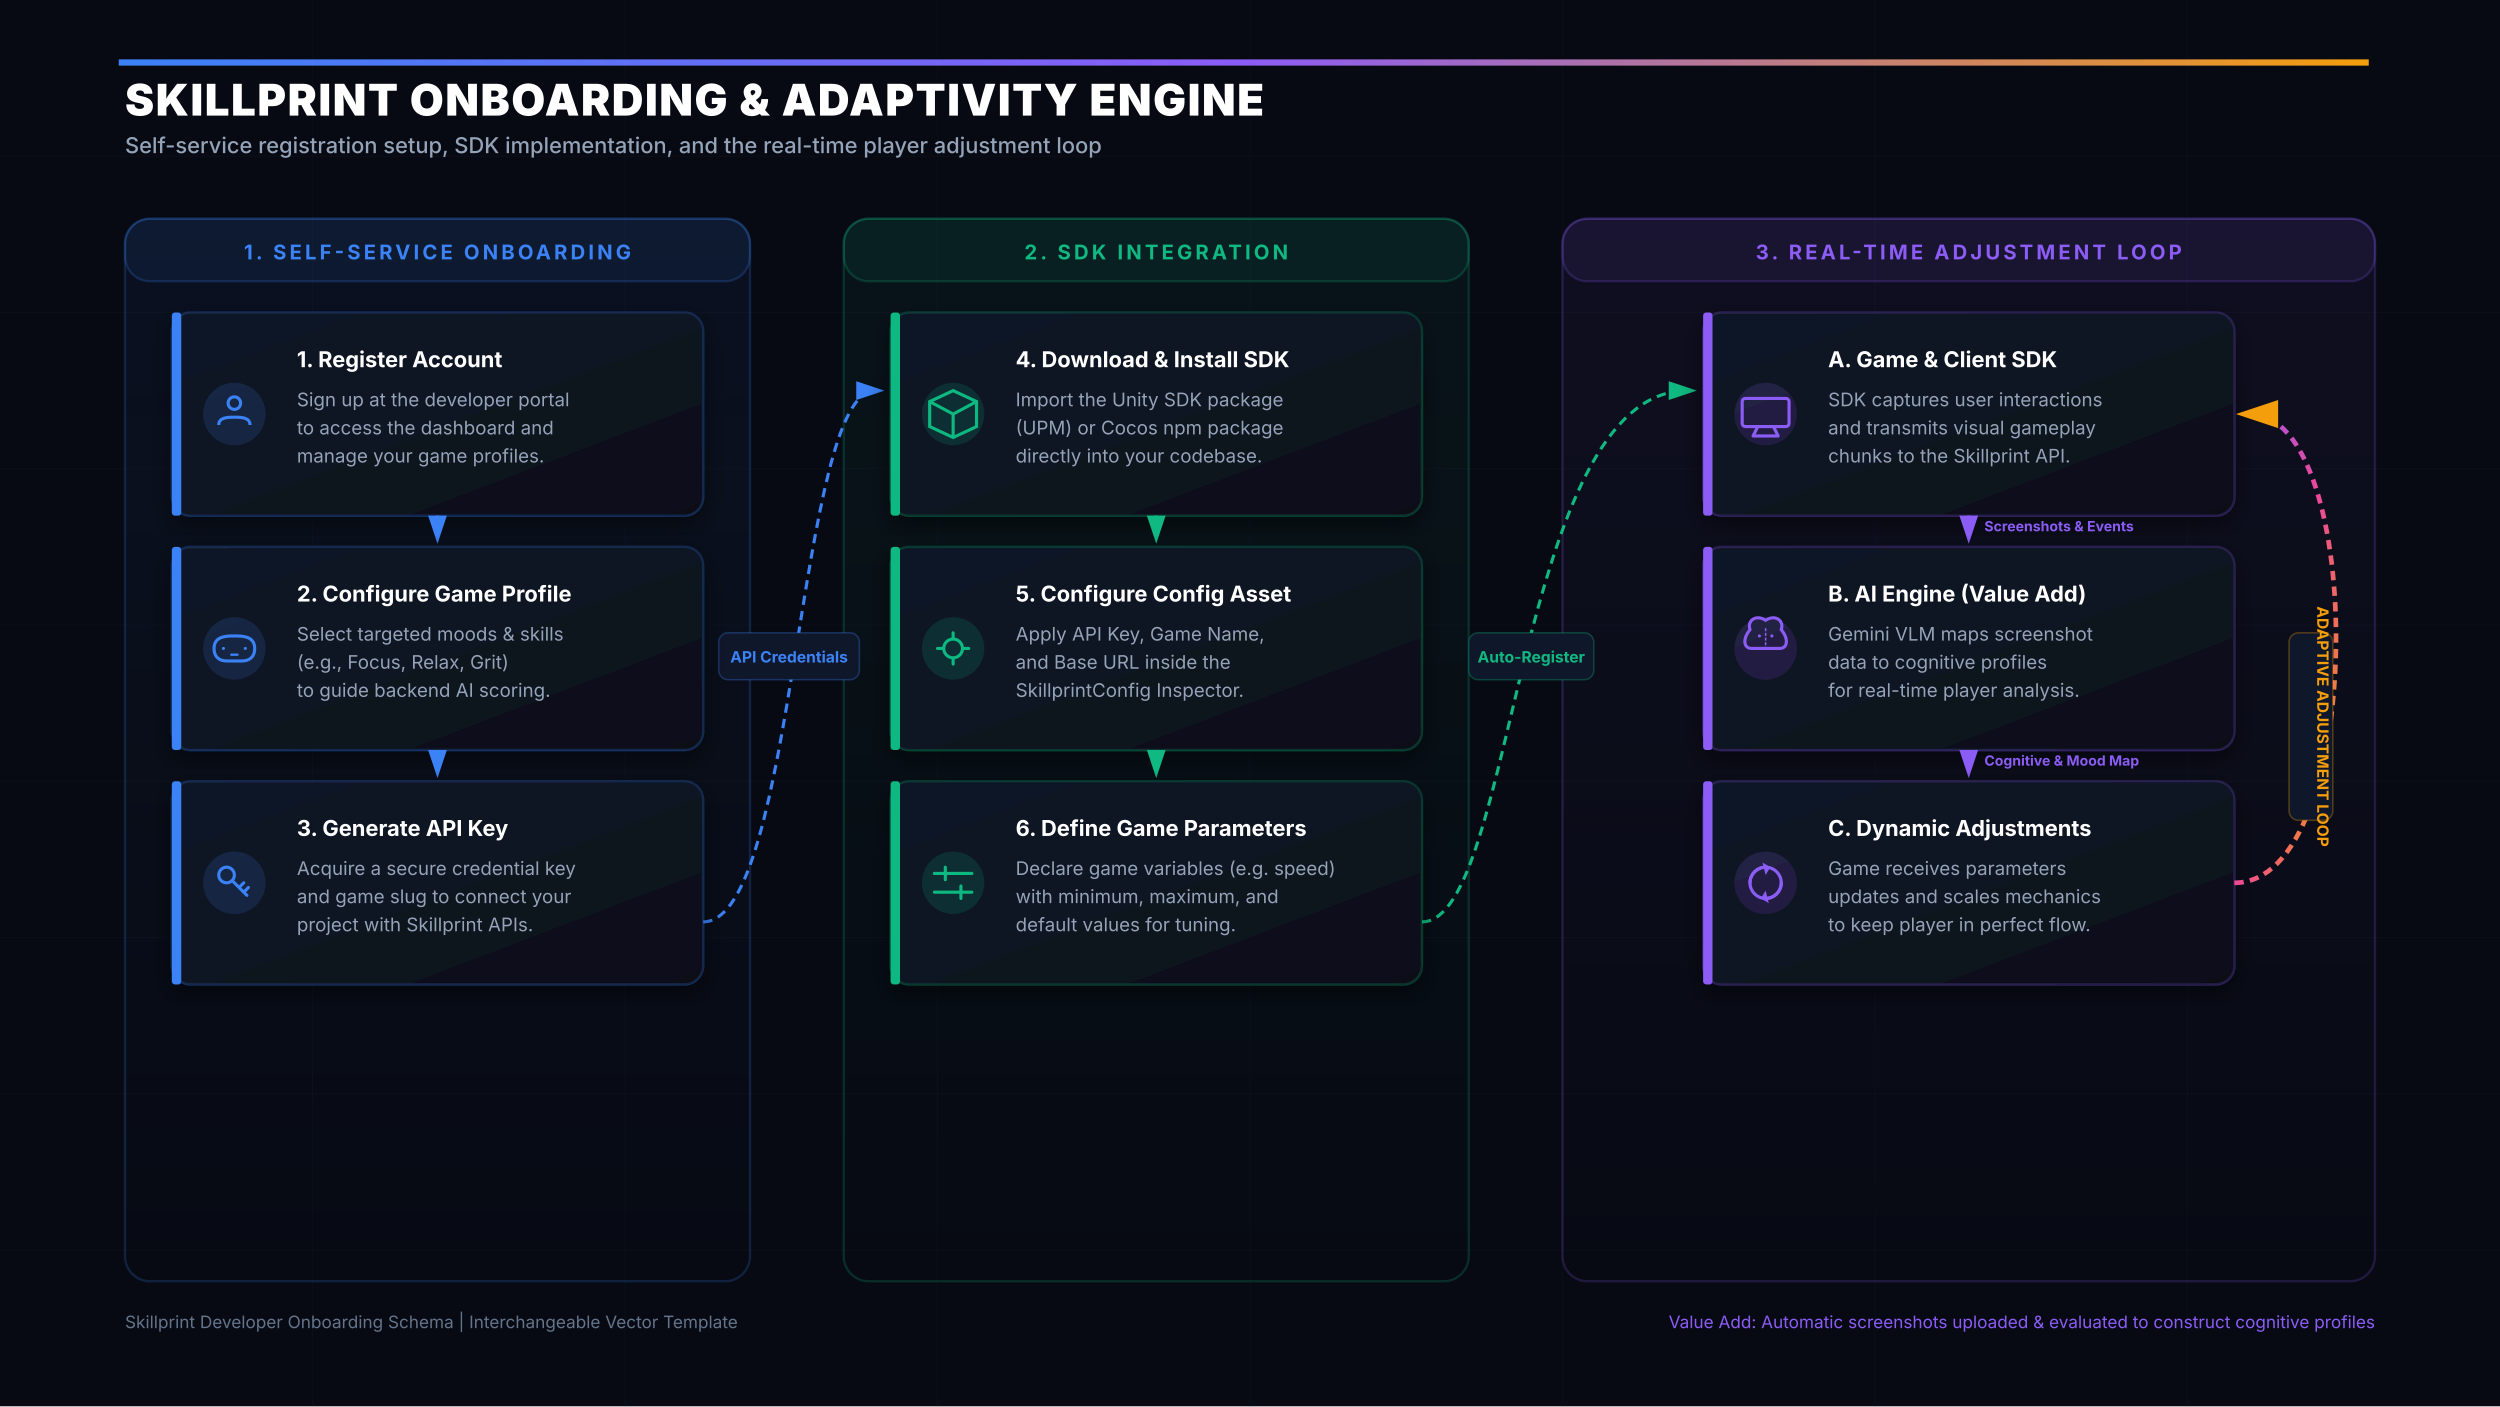
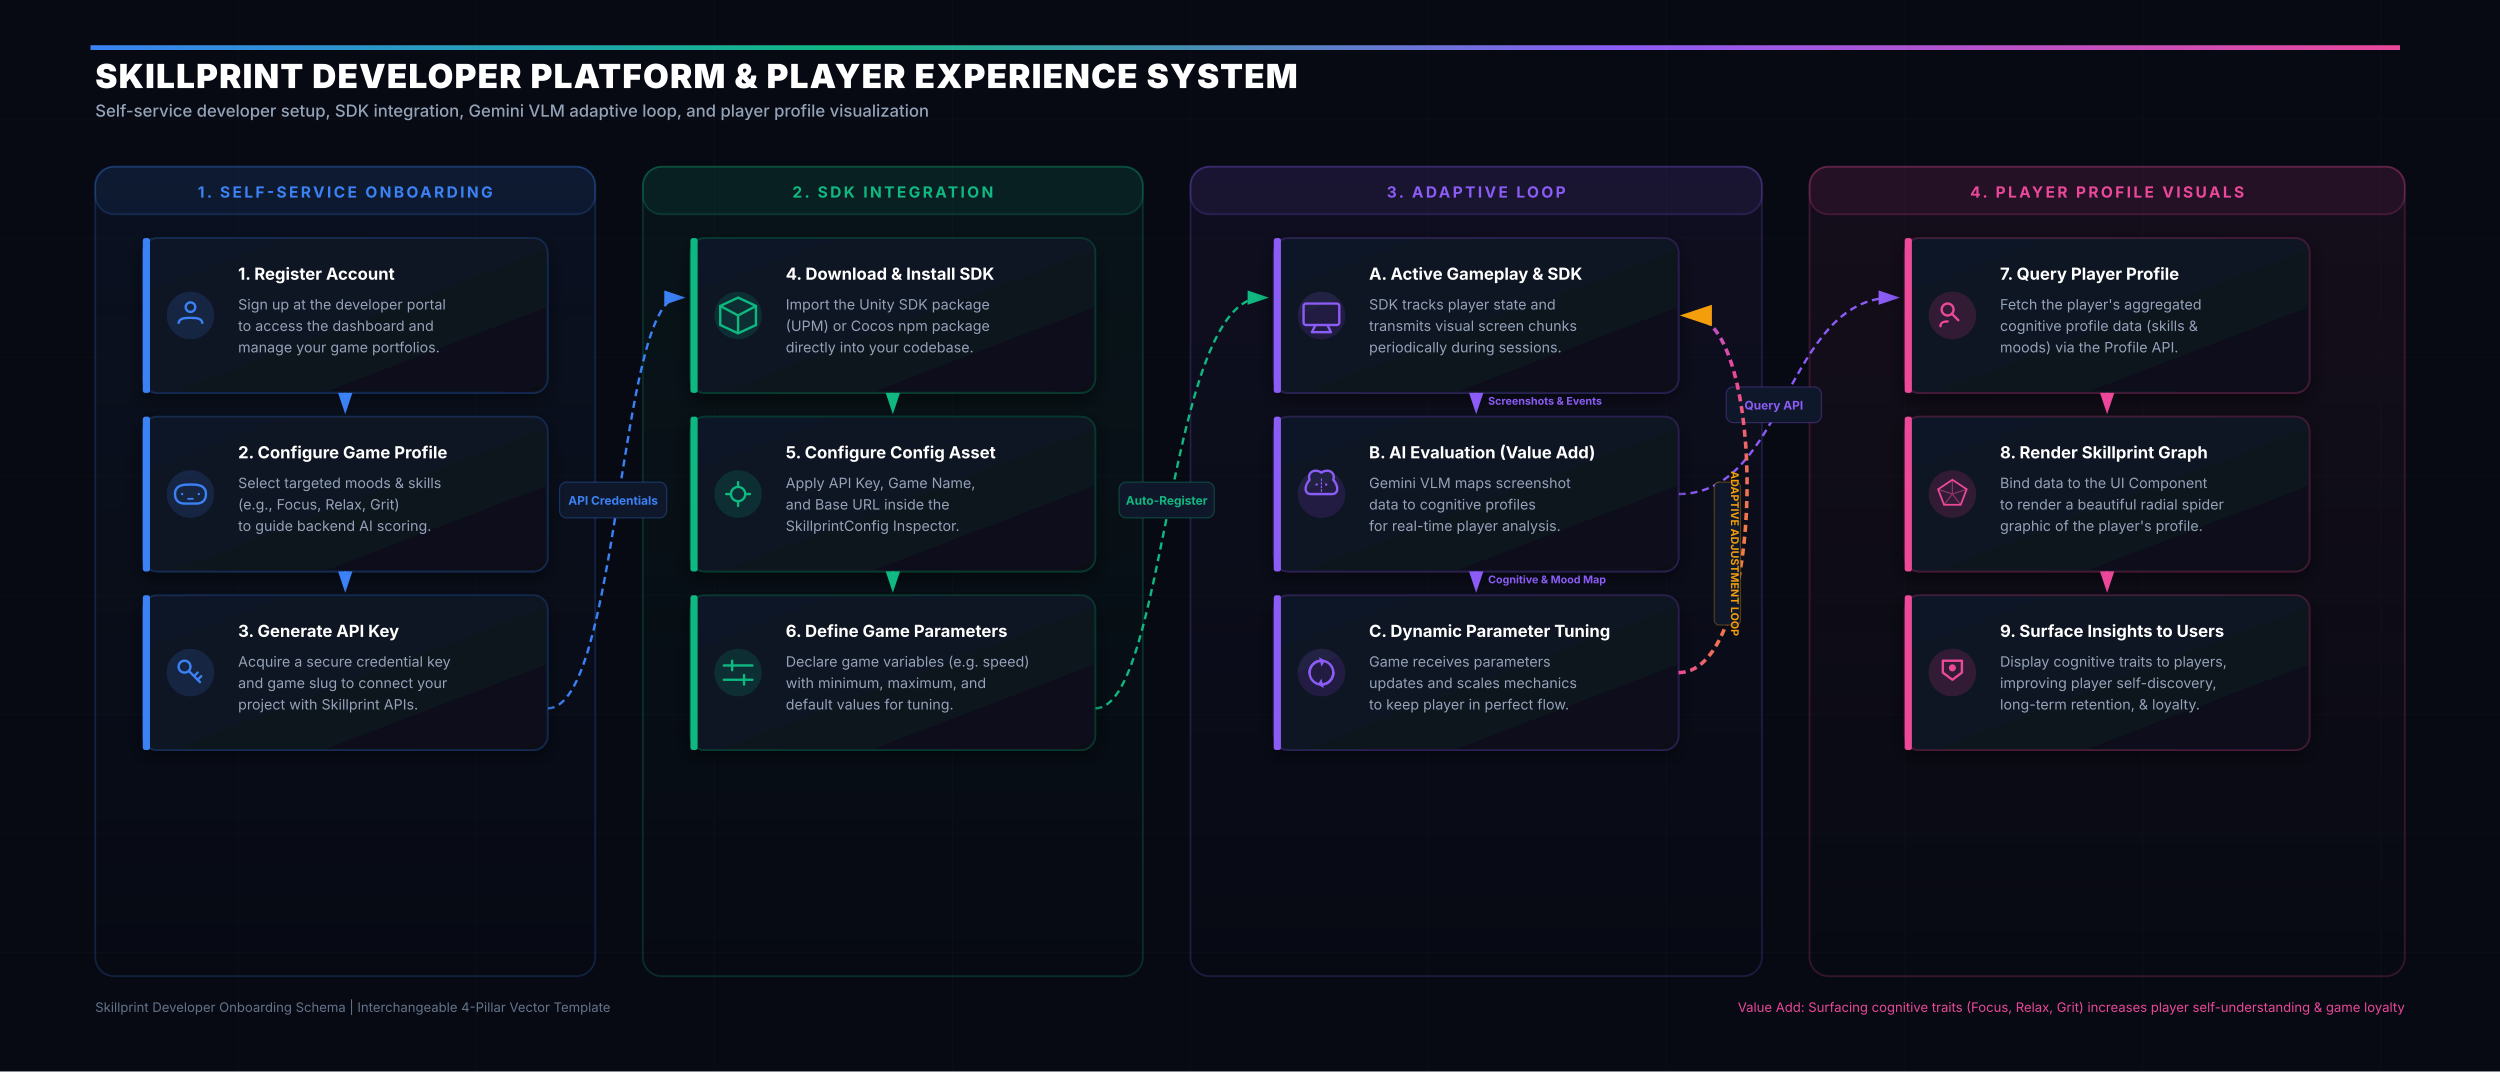
- <svg xmlns="http://www.w3.org/2000/svg" viewBox="0 0 1600 900" width="100%" height="100%" style="background:#090D16; font-family: system-ui, -apple-system, sans-serif;">
+ <svg xmlns="http://www.w3.org/2000/svg" viewBox="0 0 2100 900" width="100%" height="100%" style="background:#090D16; font-family: system-ui, -apple-system, sans-serif;">
  <defs>
    <filter id="shadow" x="-10%" y="-10%" width="120%" height="120%">
      <feDropShadow dx="0" dy="6" stdDeviation="8" flood-color="#000000" flood-opacity="0.5" />
    </filter>
    <linearGradient id="portalGlow" x1="0" y1="0" x2="0" y2="1">
      <stop offset="0%" stop-color="#3B82F6" stop-opacity="0.06" />
      <stop offset="100%" stop-color="#3B82F6" stop-opacity="0.0" />
    </linearGradient>
    <linearGradient id="sdkGlow" x1="0" y1="0" x2="0" y2="1">
      <stop offset="0%" stop-color="#10B981" stop-opacity="0.06" />
      <stop offset="100%" stop-color="#10B981" stop-opacity="0.0" />
    </linearGradient>
    <linearGradient id="loopGlow" x1="0" y1="0" x2="0" y2="1">
      <stop offset="0%" stop-color="#8B5CF6" stop-opacity="0.06" />
      <stop offset="100%" stop-color="#8B5CF6" stop-opacity="0.0" />
    </linearGradient>
+     <linearGradient id="pinkGlow" x1="0" y1="0" x2="0" y2="1">
+       <stop offset="0%" stop-color="#EC4899" stop-opacity="0.06" />
+       <stop offset="100%" stop-color="#EC4899" stop-opacity="0.0" />
+     </linearGradient>
    <linearGradient id="cardGrad" x1="0" y1="0" x2="1" y2="1">
      <stop offset="0%" stop-color="#111827" />
      <stop offset="100%" stop-color="#0B0F19" />
    </linearGradient>
    <linearGradient id="loopPathGrad" x1="0" y1="0" x2="1" y2="1">
      <stop offset="0%" stop-color="#8B5CF6" />
      <stop offset="50%" stop-color="#EC4899" />
      <stop offset="100%" stop-color="#F59E0B" />
    </linearGradient>
    <linearGradient id="headerGrad" x1="0" y1="0" x2="1" y2="0">
      <stop offset="0%" stop-color="#3B82F6" />
-       <stop offset="50%" stop-color="#8B5CF6" />
-       <stop offset="100%" stop-color="#F59E0B" />
+       <stop offset="33%" stop-color="#10B981" />
+       <stop offset="66%" stop-color="#8B5CF6" />
+       <stop offset="100%" stop-color="#EC4899" />
    </linearGradient>
    <marker id="arrow-blue" markerWidth="10" markerHeight="10" refX="6" refY="3" orient="auto" markerUnits="strokeWidth">
      <path d="M0,0 L0,6 L9,3 z" fill="#3B82F6" />
    </marker>
    <marker id="arrow-green" markerWidth="10" markerHeight="10" refX="6" refY="3" orient="auto" markerUnits="strokeWidth">
      <path d="M0,0 L0,6 L9,3 z" fill="#10B981" />
    </marker>
    <marker id="arrow-purple" markerWidth="10" markerHeight="10" refX="6" refY="3" orient="auto" markerUnits="strokeWidth">
      <path d="M0,0 L0,6 L9,3 z" fill="#8B5CF6" />
    </marker>
+     <marker id="arrow-pink" markerWidth="10" markerHeight="10" refX="6" refY="3" orient="auto" markerUnits="strokeWidth">
+       <path d="M0,0 L0,6 L9,3 z" fill="#EC4899" />
+     </marker>
    <marker id="arrow-gold" markerWidth="10" markerHeight="10" refX="6" refY="3" orient="auto" markerUnits="strokeWidth">
      <path d="M0,0 L0,6 L9,3 z" fill="#F59E0B" />
    </marker>
  </defs>
-   <rect width="1600" height="900" fill="#070A13" />
+   <rect width="2100" height="900" fill="#070A13" />
  <g stroke="#1F2937" stroke-width="0.5" opacity="0.2">
-     <path d="M 0,100 L 1600,100 M 0,200 L 1600,200 M 0,300 L 1600,300 M 0,400 L 1600,400 M 0,500 L 1600,500 M 0,600 L 1600,600 M 0,700 L 1600,700 M 0,800 L 1600,800" />
-     <path d="M 200,0 L 200,900 M 400,0 L 400,900 M 600,0 L 600,900 M 800,0 L 800,900 M 1000,0 L 1000,900 M 1200,0 L 1200,900 M 1400,0 L 1400,900" />
+     <path d="M 0,100 L 2100,100 M 0,200 L 2100,200 M 0,300 L 2100,300 M 0,400 L 2100,400 M 0,500 L 2100,500 M 0,600 L 2100,600 M 0,700 L 2100,700 M 0,800 L 2100,800" />
+     <path d="M 200,0 L 200,900 M 400,0 L 400,900 M 600,0 L 600,900 M 800,0 L 800,900 M 1000,0 L 1000,900 M 1200,0 L 1200,900 M 1400,0 L 1400,900 M 1600,0 L 1600,900 M 1800,0 L 1800,900 M 2000,0 L 2000,900" />
  </g>
  <g transform="translate(80, 50)">
-     <rect x="-4" y="-12" width="1440" height="4" fill="url(#headerGrad)" />
-     <text x="0" y="24" font-size="28" font-weight="900" fill="#FFFFFF" letter-spacing="1">SKILLPRINT ONBOARDING &amp; ADAPTIVITY ENGINE</text>
-     <text x="0" y="48" font-size="14" font-weight="500" fill="#94A3B8">Self-service registration setup, SDK implementation, and the real-time player adjustment loop</text>
+     <rect x="-4" y="-12" width="1940" height="4" fill="url(#headerGrad)" />
+     <text x="0" y="24" font-size="28" font-weight="900" fill="#FFFFFF" letter-spacing="1">SKILLPRINT DEVELOPER PLATFORM &amp; PLAYER EXPERIENCE SYSTEM</text>
+     <text x="0" y="48" font-size="14" font-weight="500" fill="#94A3B8">Self-service developer setup, SDK integration, Gemini VLM adaptive loop, and player profile visualization</text>
  </g>
  <g id="col-portal">
-     <rect x="80" y="140" width="400" height="680" rx="16" fill="url(#portalGlow)" stroke="#3B82F6" stroke-width="1.5" stroke-opacity="0.2" />
-     <rect x="80" y="140" width="400" height="40" rx="16" fill="#3B82F6" fill-opacity="0.08" stroke="#3B82F6" stroke-width="1.5" stroke-opacity="0.2" />
-     <text x="280" y="166" font-size="13" font-weight="bold" fill="#3B82F6" letter-spacing="2" text-anchor="middle">1. SELF-SERVICE ONBOARDING</text>
+     <rect x="80" y="140" width="420" height="680" rx="16" fill="url(#portalGlow)" stroke="#3B82F6" stroke-width="1.5" stroke-opacity="0.2" />
+     <rect x="80" y="140" width="420" height="40" rx="16" fill="#3B82F6" fill-opacity="0.08" stroke="#3B82F6" stroke-width="1.5" stroke-opacity="0.2" />
+     <text x="290" y="166" font-size="13" font-weight="bold" fill="#3B82F6" letter-spacing="2" text-anchor="middle">1. SELF-SERVICE ONBOARDING</text>
  </g>
  <g id="col-sdk">
-     <rect x="540" y="140" width="400" height="680" rx="16" fill="url(#sdkGlow)" stroke="#10B981" stroke-width="1.5" stroke-opacity="0.2" />
-     <rect x="540" y="140" width="400" height="40" rx="16" fill="#10B981" fill-opacity="0.08" stroke="#10B981" stroke-width="1.5" stroke-opacity="0.2" />
-     <text x="740" y="166" font-size="13" font-weight="bold" fill="#10B981" letter-spacing="2" text-anchor="middle">2. SDK INTEGRATION</text>
+     <rect x="540" y="140" width="420" height="680" rx="16" fill="url(#sdkGlow)" stroke="#10B981" stroke-width="1.5" stroke-opacity="0.2" />
+     <rect x="540" y="140" width="420" height="40" rx="16" fill="#10B981" fill-opacity="0.08" stroke="#10B981" stroke-width="1.5" stroke-opacity="0.2" />
+     <text x="750" y="166" font-size="13" font-weight="bold" fill="#10B981" letter-spacing="2" text-anchor="middle">2. SDK INTEGRATION</text>
  </g>
  <g id="col-loop">
-     <rect x="1000" y="140" width="520" height="680" rx="16" fill="url(#loopGlow)" stroke="#8B5CF6" stroke-width="1.5" stroke-opacity="0.2" />
-     <rect x="1000" y="140" width="520" height="40" rx="16" fill="#8B5CF6" fill-opacity="0.08" stroke="#8B5CF6" stroke-width="1.5" stroke-opacity="0.2" />
-     <text x="1260" y="166" font-size="13" font-weight="bold" fill="#8B5CF6" letter-spacing="2" text-anchor="middle">3. REAL-TIME ADJUSTMENT LOOP</text>
-   </g>
-   <path d="M 450,590 C 510,590 510,250 560,250" fill="none" stroke="#3B82F6" stroke-width="2" stroke-dasharray="6 4" marker-end="url(#arrow-blue)" />
-   <rect x="460" y="405" width="90" height="30" rx="6" fill="#0F172A" stroke="#3B82F6" stroke-opacity="0.3" stroke-width="1" />
-   <text x="505" y="424" font-size="10" font-weight="bold" fill="#3B82F6" text-anchor="middle">API Credentials</text>
-   <path d="M 910,590 C 970,590 970,250 1080,250" fill="none" stroke="#10B981" stroke-width="2" stroke-dasharray="6 4" marker-end="url(#arrow-green)" />
+     <rect x="1000" y="140" width="480" height="680" rx="16" fill="url(#loopGlow)" stroke="#8B5CF6" stroke-width="1.5" stroke-opacity="0.2" />
+     <rect x="1000" y="140" width="480" height="40" rx="16" fill="#8B5CF6" fill-opacity="0.08" stroke="#8B5CF6" stroke-width="1.5" stroke-opacity="0.2" />
+     <text x="1240" y="166" font-size="13" font-weight="bold" fill="#8B5CF6" letter-spacing="2" text-anchor="middle">3. ADAPTIVE LOOP</text>
+   </g>
+   <g id="col-visual">
+     <rect x="1520" y="140" width="500" height="680" rx="16" fill="url(#pinkGlow)" stroke="#EC4899" stroke-width="1.5" stroke-opacity="0.2" />
+     <rect x="1520" y="140" width="500" height="40" rx="16" fill="#EC4899" fill-opacity="0.08" stroke="#EC4899" stroke-width="1.5" stroke-opacity="0.2" />
+     <text x="1770" y="166" font-size="13" font-weight="bold" fill="#EC4899" letter-spacing="2" text-anchor="middle">4. PLAYER PROFILE VISUALS</text>
+   </g>
+   <path d="M 460,595 C 520,595 520,250 570,250" fill="none" stroke="#3B82F6" stroke-width="2" stroke-dasharray="6 4" marker-end="url(#arrow-blue)" />
+   <rect x="470" y="405" width="90" height="30" rx="6" fill="#0F172A" stroke="#3B82F6" stroke-opacity="0.3" stroke-width="1" />
+   <text x="515" y="424" font-size="10" font-weight="bold" fill="#3B82F6" text-anchor="middle">API Credentials</text>
+   <path d="M 920,595 C 980,595 980,250 1060,250" fill="none" stroke="#10B981" stroke-width="2" stroke-dasharray="6 4" marker-end="url(#arrow-green)" />
  <rect x="940" y="405" width="80" height="30" rx="6" fill="#0F172A" stroke="#10B981" stroke-opacity="0.3" stroke-width="1" />
  <text x="980" y="424" font-size="10" font-weight="bold" fill="#10B981" text-anchor="middle">Auto-Register</text>
+   <path d="M 1410,415 C 1500,415 1500,250 1590,250" fill="none" stroke="#8B5CF6" stroke-width="2" stroke-dasharray="6 4" marker-end="url(#arrow-purple)" />
+   <rect x="1450" y="325" width="80" height="30" rx="6" fill="#0F172A" stroke="#8B5CF6" stroke-opacity="0.3" stroke-width="1" />
+   <text x="1490" y="344" font-size="10" font-weight="bold" fill="#8B5CF6" text-anchor="middle">Query API</text>
  <g id="step1" filter="url(#shadow)">
-     <rect x="110" y="200" width="340" height="130" rx="12" fill="url(#cardGrad)" stroke="#3B82F6" stroke-opacity="0.2" stroke-width="1.5" />
-     <rect x="110" y="200" width="6" height="130" rx="2" fill="#3B82F6" />
-     <circle cx="150" cy="265" r="20" fill="#3B82F6" fill-opacity="0.15" />
-     <path d="M150 262 a 4 4 0 1 0 0 -8 a 4 4 0 0 0 0 8 z M140 272 c 0 -4.5 4.5 -5 10 -5 s 10 .5 10 5" stroke="#3B82F6" stroke-width="2" fill="none" />
-     <text x="190" y="235" font-size="14" font-weight="bold" fill="#FFFFFF">1. Register Account</text>
-     <text x="190" y="260" font-size="12" fill="#94A3B8">Sign up at the developer portal</text>
-     <text x="190" y="278" font-size="12" fill="#94A3B8">to access the dashboard and</text>
-     <text x="190" y="296" font-size="12" fill="#94A3B8">manage your game profiles.</text>
-   </g>
-   <path d="M 280,330 L 280,342" stroke="#3B82F6" stroke-width="2" marker-end="url(#arrow-blue)" />
+     <rect x="120" y="200" width="340" height="130" rx="12" fill="url(#cardGrad)" stroke="#3B82F6" stroke-opacity="0.2" stroke-width="1.5" />
+     <rect x="120" y="200" width="6" height="130" rx="2" fill="#3B82F6" />
+     <circle cx="160" cy="265" r="20" fill="#3B82F6" fill-opacity="0.15" />
+     <path d="M160 262 a 4 4 0 1 0 0 -8 a 4 4 0 0 0 0 8 z M150 272 c 0 -4.5 4.5 -5 10 -5 s 10 .5 10 5" stroke="#3B82F6" stroke-width="2" fill="none" />
+     <text x="200" y="235" font-size="14" font-weight="bold" fill="#FFFFFF">1. Register Account</text>
+     <text x="200" y="260" font-size="12" fill="#94A3B8">Sign up at the developer portal</text>
+     <text x="200" y="278" font-size="12" fill="#94A3B8">to access the dashboard and</text>
+     <text x="200" y="296" font-size="12" fill="#94A3B8">manage your game portfolios.</text>
+   </g>
+   <path d="M 290,330 L 290,342" stroke="#3B82F6" stroke-width="2" marker-end="url(#arrow-blue)" />
  <g id="step2" filter="url(#shadow)">
-     <rect x="110" y="350" width="340" height="130" rx="12" fill="url(#cardGrad)" stroke="#3B82F6" stroke-opacity="0.2" stroke-width="1.5" />
-     <rect x="110" y="350" width="6" height="130" rx="2" fill="#3B82F6" />
-     <circle cx="150" cy="415" r="20" fill="#3B82F6" fill-opacity="0.15" />
-     <path d="M 137,415 C 137,407 145,407 150,407 C 155,407 163,407 163,415 C 163,421 159,423 155,423 L 145,423 C 141,423 137,421 137,415 Z" stroke="#3B82F6" stroke-width="2" stroke-linecap="round" fill="none" />
-     <circle cx="143" cy="415" r="1" fill="#3B82F6" />
-     <circle cx="157" cy="415" r="1" fill="#3B82F6" />
-     <path d="M 148,419 L 152,419" stroke="#3B82F6" stroke-width="1.5" stroke-linecap="round" />
-     <text x="190" y="385" font-size="14" font-weight="bold" fill="#FFFFFF">2. Configure Game Profile</text>
-     <text x="190" y="410" font-size="12" fill="#94A3B8">Select targeted moods &amp; skills</text>
-     <text x="190" y="428" font-size="12" fill="#94A3B8">(e.g., Focus, Relax, Grit)</text>
-     <text x="190" y="446" font-size="12" fill="#94A3B8">to guide backend AI scoring.</text>
-   </g>
-   <path d="M 280,480 L 280,492" stroke="#3B82F6" stroke-width="2" marker-end="url(#arrow-blue)" />
+     <rect x="120" y="350" width="340" height="130" rx="12" fill="url(#cardGrad)" stroke="#3B82F6" stroke-opacity="0.2" stroke-width="1.5" />
+     <rect x="120" y="350" width="6" height="130" rx="2" fill="#3B82F6" />
+     <circle cx="160" cy="415" r="20" fill="#3B82F6" fill-opacity="0.15" />
+     <path d="M 147,415 C 147,407 155,407 160,407 C 165,407 173,407 173,415 C 173,421 169,423 165,423 L 155,423 C 151,423 147,421 147,415 Z" stroke="#3B82F6" stroke-width="2" stroke-linecap="round" fill="none" />
+     <circle cx="153" cy="415" r="1" fill="#3B82F6" />
+     <circle cx="167" cy="415" r="1" fill="#3B82F6" />
+     <path d="M 158,419 L 162,419" stroke="#3B82F6" stroke-width="1.5" stroke-linecap="round" />
+     <text x="200" y="385" font-size="14" font-weight="bold" fill="#FFFFFF">2. Configure Game Profile</text>
+     <text x="200" y="410" font-size="12" fill="#94A3B8">Select targeted moods &amp; skills</text>
+     <text x="200" y="428" font-size="12" fill="#94A3B8">(e.g., Focus, Relax, Grit)</text>
+     <text x="200" y="446" font-size="12" fill="#94A3B8">to guide backend AI scoring.</text>
+   </g>
+   <path d="M 290,480 L 290,492" stroke="#3B82F6" stroke-width="2" marker-end="url(#arrow-blue)" />
  <g id="step3" filter="url(#shadow)">
-     <rect x="110" y="500" width="340" height="130" rx="12" fill="url(#cardGrad)" stroke="#3B82F6" stroke-opacity="0.2" stroke-width="1.5" />
-     <rect x="110" y="500" width="6" height="130" rx="2" fill="#3B82F6" />
-     <circle cx="150" cy="565" r="20" fill="#3B82F6" fill-opacity="0.15" />
-     <circle cx="145" cy="560" r="5" stroke="#3B82F6" stroke-width="2" fill="none" />
-     <path d="M 149,564 L 158,573 M 153,568 L 156,565 M 156,571 L 159,568" stroke="#3B82F6" stroke-width="2" stroke-linecap="round" />
-     <text x="190" y="535" font-size="14" font-weight="bold" fill="#FFFFFF">3. Generate API Key</text>
-     <text x="190" y="560" font-size="12" fill="#94A3B8">Acquire a secure credential key</text>
-     <text x="190" y="578" font-size="12" fill="#94A3B8">and game slug to connect your</text>
-     <text x="190" y="596" font-size="12" fill="#94A3B8">project with Skillprint APIs.</text>
+     <rect x="120" y="500" width="340" height="130" rx="12" fill="url(#cardGrad)" stroke="#3B82F6" stroke-opacity="0.2" stroke-width="1.5" />
+     <rect x="120" y="500" width="6" height="130" rx="2" fill="#3B82F6" />
+     <circle cx="160" cy="565" r="20" fill="#3B82F6" fill-opacity="0.15" />
+     <circle cx="155" cy="560" r="5" stroke="#3B82F6" stroke-width="2" fill="none" />
+     <path d="M 159,564 L 168,573 M 163,568 L 166,565 M 166,571 L 169,568" stroke="#3B82F6" stroke-width="2" stroke-linecap="round" />
+     <text x="200" y="535" font-size="14" font-weight="bold" fill="#FFFFFF">3. Generate API Key</text>
+     <text x="200" y="560" font-size="12" fill="#94A3B8">Acquire a secure credential key</text>
+     <text x="200" y="578" font-size="12" fill="#94A3B8">and game slug to connect your</text>
+     <text x="200" y="596" font-size="12" fill="#94A3B8">project with Skillprint APIs.</text>
  </g>
  <g id="step4" filter="url(#shadow)">
-     <rect x="570" y="200" width="340" height="130" rx="12" fill="url(#cardGrad)" stroke="#10B981" stroke-opacity="0.2" stroke-width="1.5" />
-     <rect x="570" y="200" width="6" height="130" rx="2" fill="#10B981" />
-     <circle cx="610" cy="265" r="20" fill="#10B981" fill-opacity="0.15" />
-     <path d="M 610,250 L 625,257 L 625,273 L 610,280 L 595,273 L 595,257 Z M 595,257 L 610,265 L 625,257 M 610,265 L 610,280" stroke="#10B981" stroke-width="2" fill="none" />
-     <text x="650" y="235" font-size="14" font-weight="bold" fill="#FFFFFF">4. Download &amp; Install SDK</text>
-     <text x="650" y="260" font-size="12" fill="#94A3B8">Import the Unity SDK package</text>
-     <text x="650" y="278" font-size="12" fill="#94A3B8">(UPM) or Cocos npm package</text>
-     <text x="650" y="296" font-size="12" fill="#94A3B8">directly into your codebase.</text>
-   </g>
-   <path d="M 740,330 L 740,342" stroke="#10B981" stroke-width="2" marker-end="url(#arrow-green)" />
+     <rect x="580" y="200" width="340" height="130" rx="12" fill="url(#cardGrad)" stroke="#10B981" stroke-opacity="0.2" stroke-width="1.5" />
+     <rect x="580" y="200" width="6" height="130" rx="2" fill="#10B981" />
+     <circle cx="620" cy="265" r="20" fill="#10B981" fill-opacity="0.15" />
+     <path d="M 620,250 L 635,257 L 635,273 L 620,280 L 605,273 L 605,257 Z M 605,257 L 620,265 L 635,257 M 620,265 L 620,280" stroke="#10B981" stroke-width="2" fill="none" />
+     <text x="660" y="235" font-size="14" font-weight="bold" fill="#FFFFFF">4. Download &amp; Install SDK</text>
+     <text x="660" y="260" font-size="12" fill="#94A3B8">Import the Unity SDK package</text>
+     <text x="660" y="278" font-size="12" fill="#94A3B8">(UPM) or Cocos npm package</text>
+     <text x="660" y="296" font-size="12" fill="#94A3B8">directly into your codebase.</text>
+   </g>
+   <path d="M 750,330 L 750,342" stroke="#10B981" stroke-width="2" marker-end="url(#arrow-green)" />
  <g id="step5" filter="url(#shadow)">
-     <rect x="570" y="350" width="340" height="130" rx="12" fill="url(#cardGrad)" stroke="#10B981" stroke-opacity="0.2" stroke-width="1.5" />
-     <rect x="570" y="350" width="6" height="130" rx="2" fill="#10B981" />
-     <circle cx="610" cy="415" r="20" fill="#10B981" fill-opacity="0.15" />
-     <circle cx="610" cy="415" r="6" stroke="#10B981" stroke-width="2" fill="none" />
-     <path d="M 610,405 v 3 M 610,422 v 3 M 600,415 h 3 M 617,415 h 3" stroke="#10B981" stroke-width="2" stroke-linecap="round" />
-     <text x="650" y="385" font-size="14" font-weight="bold" fill="#FFFFFF">5. Configure Config Asset</text>
-     <text x="650" y="410" font-size="12" fill="#94A3B8">Apply API Key, Game Name,</text>
-     <text x="650" y="428" font-size="12" fill="#94A3B8">and Base URL inside the</text>
-     <text x="650" y="446" font-size="12" fill="#94A3B8">SkillprintConfig Inspector.</text>
-   </g>
-   <path d="M 740,480 L 740,492" stroke="#10B981" stroke-width="2" marker-end="url(#arrow-green)" />
+     <rect x="580" y="350" width="340" height="130" rx="12" fill="url(#cardGrad)" stroke="#10B981" stroke-opacity="0.2" stroke-width="1.5" />
+     <rect x="580" y="350" width="6" height="130" rx="2" fill="#10B981" />
+     <circle cx="620" cy="415" r="20" fill="#10B981" fill-opacity="0.15" />
+     <circle cx="620" cy="415" r="6" stroke="#10B981" stroke-width="2" fill="none" />
+     <path d="M 620,405 v 3 M 620,422 v 3 M 610,415 h 3 M 627,415 h 3" stroke="#10B981" stroke-width="2" stroke-linecap="round" />
+     <text x="660" y="385" font-size="14" font-weight="bold" fill="#FFFFFF">5. Configure Config Asset</text>
+     <text x="660" y="410" font-size="12" fill="#94A3B8">Apply API Key, Game Name,</text>
+     <text x="660" y="428" font-size="12" fill="#94A3B8">and Base URL inside the</text>
+     <text x="660" y="446" font-size="12" fill="#94A3B8">SkillprintConfig Inspector.</text>
+   </g>
+   <path d="M 750,480 L 750,492" stroke="#10B981" stroke-width="2" marker-end="url(#arrow-green)" />
  <g id="step6" filter="url(#shadow)">
-     <rect x="570" y="500" width="340" height="130" rx="12" fill="url(#cardGrad)" stroke="#10B981" stroke-opacity="0.2" stroke-width="1.5" />
-     <rect x="570" y="500" width="6" height="130" rx="2" fill="#10B981" />
-     <circle cx="610" cy="565" r="20" fill="#10B981" fill-opacity="0.15" />
-     <path d="M 598,559 h 24 M 598,571 h 24 M 605,555 v 8 M 615,567 v 8" stroke="#10B981" stroke-width="2" stroke-linecap="round" fill="none" />
-     <text x="650" y="535" font-size="14" font-weight="bold" fill="#FFFFFF">6. Define Game Parameters</text>
-     <text x="650" y="560" font-size="12" fill="#94A3B8">Declare game variables (e.g. speed)</text>
-     <text x="650" y="578" font-size="12" fill="#94A3B8">with minimum, maximum, and</text>
-     <text x="650" y="596" font-size="12" fill="#94A3B8">default values for tuning.</text>
+     <rect x="580" y="500" width="340" height="130" rx="12" fill="url(#cardGrad)" stroke="#10B981" stroke-opacity="0.2" stroke-width="1.5" />
+     <rect x="580" y="500" width="6" height="130" rx="2" fill="#10B981" />
+     <circle cx="620" cy="565" r="20" fill="#10B981" fill-opacity="0.15" />
+     <path d="M 608,559 h 24 M 608,571 h 24 M 615,555 v 8 M 625,567 v 8" stroke="#10B981" stroke-width="2" stroke-linecap="round" fill="none" />
+     <text x="660" y="535" font-size="14" font-weight="bold" fill="#FFFFFF">6. Define Game Parameters</text>
+     <text x="660" y="560" font-size="12" fill="#94A3B8">Declare game variables (e.g. speed)</text>
+     <text x="660" y="578" font-size="12" fill="#94A3B8">with minimum, maximum, and</text>
+     <text x="660" y="596" font-size="12" fill="#94A3B8">default values for tuning.</text>
  </g>
  <g id="loop-a" filter="url(#shadow)">
-     <rect x="1090" y="200" width="340" height="130" rx="12" fill="url(#cardGrad)" stroke="#8B5CF6" stroke-opacity="0.2" stroke-width="1.5" />
-     <rect x="1090" y="200" width="6" height="130" rx="2" fill="#8B5CF6" />
-     <circle cx="1130" cy="265" r="20" fill="#8B5CF6" fill-opacity="0.15" />
-     <rect x="1115" y="255" width="30" height="18" rx="2" stroke="#8B5CF6" stroke-width="2" fill="none" />
-     <path d="M 1125,273 L 1122,279 L 1138,279 L 1135,273" stroke="#8B5CF6" stroke-width="2" stroke-linejoin="round" fill="none" />
-     <text x="1170" y="235" font-size="14" font-weight="bold" fill="#FFFFFF">A. Game &amp; Client SDK</text>
-     <text x="1170" y="260" font-size="12" fill="#94A3B8">SDK captures user interactions</text>
-     <text x="1170" y="278" font-size="12" fill="#94A3B8">and transmits visual gameplay</text>
-     <text x="1170" y="296" font-size="12" fill="#94A3B8">chunks to the Skillprint API.</text>
-   </g>
-   <path d="M 1260,330 L 1260,342" stroke="#8B5CF6" stroke-width="2" marker-end="url(#arrow-purple)" />
-   <text x="1270" y="340" font-size="9" font-weight="bold" fill="#8B5CF6">Screenshots &amp; Events</text>
+     <rect x="1070" y="200" width="340" height="130" rx="12" fill="url(#cardGrad)" stroke="#8B5CF6" stroke-opacity="0.2" stroke-width="1.5" />
+     <rect x="1070" y="200" width="6" height="130" rx="2" fill="#8B5CF6" />
+     <circle cx="1110" cy="265" r="20" fill="#8B5CF6" fill-opacity="0.15" />
+     <rect x="1095" y="255" width="30" height="18" rx="2" stroke="#8B5CF6" stroke-width="2" fill="none" />
+     <path d="M 1105,273 L 1102,279 L 1118,279 L 1115,273" stroke="#8B5CF6" stroke-width="2" stroke-linejoin="round" fill="none" />
+     <text x="1150" y="235" font-size="14" font-weight="bold" fill="#FFFFFF">A. Active Gameplay &amp; SDK</text>
+     <text x="1150" y="260" font-size="12" fill="#94A3B8">SDK tracks player state and</text>
+     <text x="1150" y="278" font-size="12" fill="#94A3B8">transmits visual screen chunks</text>
+     <text x="1150" y="296" font-size="12" fill="#94A3B8">periodically during sessions.</text>
+   </g>
+   <path d="M 1240,330 L 1240,342" stroke="#8B5CF6" stroke-width="2" marker-end="url(#arrow-purple)" />
+   <text x="1250" y="340" font-size="9" font-weight="bold" fill="#8B5CF6">Screenshots &amp; Events</text>
  <g id="loop-b" filter="url(#shadow)">
-     <rect x="1090" y="350" width="340" height="130" rx="12" fill="url(#cardGrad)" stroke="#8B5CF6" stroke-opacity="0.2" stroke-width="1.5" />
-     <rect x="1090" y="350" width="6" height="130" rx="2" fill="#8B5CF6" />
-     <circle cx="1130" cy="415" r="20" fill="#8B5CF6" fill-opacity="0.15" />
-     <path d="M 1121,415 C 1116,415 1115,409 1120,403 C 1118,397 1124,393 1130,397 C 1136,393 1142,397 1140,403 C 1145,409 1144,415 1139,415 Z" stroke="#8B5CF6" stroke-width="2" fill="none" />
-     <circle cx="1126" cy="407" r="1" fill="#8B5CF6" />
-     <circle cx="1134" cy="407" r="1" fill="#8B5CF6" />
-     <path d="M 1130,402 L 1130,415" stroke="#8B5CF6" stroke-width="1" stroke-dasharray="2 1" />
-     <text x="1170" y="385" font-size="14" font-weight="bold" fill="#FFFFFF">B. AI Engine (Value Add)</text>
-     <text x="1170" y="410" font-size="12" fill="#94A3B8">Gemini VLM maps screenshot</text>
-     <text x="1170" y="428" font-size="12" fill="#94A3B8">data to cognitive profiles</text>
-     <text x="1170" y="446" font-size="12" fill="#94A3B8">for real-time player analysis.</text>
-   </g>
-   <path d="M 1260,480 L 1260,492" stroke="#8B5CF6" stroke-width="2" marker-end="url(#arrow-purple)" />
-   <text x="1270" y="490" font-size="9" font-weight="bold" fill="#8B5CF6">Cognitive &amp; Mood Map</text>
+     <rect x="1070" y="350" width="340" height="130" rx="12" fill="url(#cardGrad)" stroke="#8B5CF6" stroke-opacity="0.2" stroke-width="1.5" />
+     <rect x="1070" y="350" width="6" height="130" rx="2" fill="#8B5CF6" />
+     <circle cx="1110" cy="415" r="20" fill="#8B5CF6" fill-opacity="0.15" />
+     <path d="M 1101,415 C 1096,415 1095,409 1100,403 C 1098,397 1104,393 1110,397 C 1116,393 1122,397 1120,403 C 1125,409 1124,415 1119,415 Z" stroke="#8B5CF6" stroke-width="2" fill="none" />
+     <circle cx="1106" cy="407" r="1" fill="#8B5CF6" />
+     <circle cx="1114" cy="407" r="1" fill="#8B5CF6" />
+     <path d="M 1110,402 L 1110,415" stroke="#8B5CF6" stroke-width="1" stroke-dasharray="2 1" />
+     <text x="1150" y="385" font-size="14" font-weight="bold" fill="#FFFFFF">B. AI Evaluation (Value Add)</text>
+     <text x="1150" y="410" font-size="12" fill="#94A3B8">Gemini VLM maps screenshot</text>
+     <text x="1150" y="428" font-size="12" fill="#94A3B8">data to cognitive profiles</text>
+     <text x="1150" y="446" font-size="12" fill="#94A3B8">for real-time player analysis.</text>
+   </g>
+   <path d="M 1240,480 L 1240,492" stroke="#8B5CF6" stroke-width="2" marker-end="url(#arrow-purple)" />
+   <text x="1250" y="490" font-size="9" font-weight="bold" fill="#8B5CF6">Cognitive &amp; Mood Map</text>
  <g id="loop-c" filter="url(#shadow)">
-     <rect x="1090" y="500" width="340" height="130" rx="12" fill="url(#cardGrad)" stroke="#8B5CF6" stroke-opacity="0.2" stroke-width="1.5" />
-     <rect x="1090" y="500" width="6" height="130" rx="2" fill="#8B5CF6" />
-     <circle cx="1130" cy="565" r="20" fill="#8B5CF6" fill-opacity="0.15" />
-     <path d="M 1120,565 A 10,10 0 1,1 1130,575" fill="none" stroke="#8B5CF6" stroke-width="2" stroke-linecap="round" />
-     <path d="M 1140,565 A 10,10 0 1,1 1130,555" fill="none" stroke="#8B5CF6" stroke-width="2" stroke-linecap="round" />
-     <path d="M 1128,552 L 1133,555 L 1130,560 Z" fill="#8B5CF6" />
-     <path d="M 1132,578 L 1127,575 L 1130,570 Z" fill="#8B5CF6" />
-     <text x="1170" y="535" font-size="14" font-weight="bold" fill="#FFFFFF">C. Dynamic Adjustments</text>
-     <text x="1170" y="560" font-size="12" fill="#94A3B8">Game receives parameters</text>
-     <text x="1170" y="578" font-size="12" fill="#94A3B8">updates and scales mechanics</text>
-     <text x="1170" y="596" font-size="12" fill="#94A3B8">to keep player in perfect flow.</text>
-   </g>
-   <path d="M 1430,565 C 1515,565 1515,265 1440,265" fill="none" stroke="url(#loopPathGrad)" stroke-width="3" stroke-dasharray="6 4" marker-end="url(#arrow-gold)" />
-   <rect x="1465" y="405" width="28" height="120" rx="6" fill="#0F172A" stroke="#F59E0B" stroke-opacity="0.3" stroke-width="1" />
-   <text x="1483" y="465" font-size="10" font-weight="bold" fill="#F59E0B" text-anchor="middle" transform="rotate(90 1483 465)">ADAPTIVE ADJUSTMENT LOOP</text>
+     <rect x="1070" y="500" width="340" height="130" rx="12" fill="url(#cardGrad)" stroke="#8B5CF6" stroke-opacity="0.2" stroke-width="1.5" />
+     <rect x="1070" y="500" width="6" height="130" rx="2" fill="#8B5CF6" />
+     <circle cx="1110" cy="565" r="20" fill="#8B5CF6" fill-opacity="0.15" />
+     <path d="M 1100,565 A 10,10 0 1,1 1110,575" fill="none" stroke="#8B5CF6" stroke-width="2" stroke-linecap="round" />
+     <path d="M 1120,565 A 10,10 0 1,1 1110,555" fill="none" stroke="#8B5CF6" stroke-width="2" stroke-linecap="round" />
+     <path d="M 1108,552 L 1113,555 L 1110,560 Z" fill="#8B5CF6" />
+     <path d="M 1112,578 L 1107,575 L 1110,570 Z" fill="#8B5CF6" />
+     <text x="1150" y="535" font-size="14" font-weight="bold" fill="#FFFFFF">C. Dynamic Parameter Tuning</text>
+     <text x="1150" y="560" font-size="12" fill="#94A3B8">Game receives parameters</text>
+     <text x="1150" y="578" font-size="12" fill="#94A3B8">updates and scales mechanics</text>
+     <text x="1150" y="596" font-size="12" fill="#94A3B8">to keep player in perfect flow.</text>
+   </g>
+   <path d="M 1410,565 C 1485,565 1485,265 1420,265" fill="none" stroke="url(#loopPathGrad)" stroke-width="3" stroke-dasharray="6 4" marker-end="url(#arrow-gold)" />
+   <rect x="1440" y="405" width="22" height="120" rx="4" fill="#0F172A" stroke="#F59E0B" stroke-opacity="0.3" stroke-width="1" />
+   <text x="1454" y="465" font-size="9" font-weight="bold" fill="#F59E0B" text-anchor="middle" transform="rotate(90 1454 465)">ADAPTIVE ADJUSTMENT LOOP</text>
+   <g id="step7" filter="url(#shadow)">
+     <rect x="1600" y="200" width="340" height="130" rx="12" fill="url(#cardGrad)" stroke="#EC4899" stroke-opacity="0.2" stroke-width="1.5" />
+     <rect x="1600" y="200" width="6" height="130" rx="2" fill="#EC4899" />
+     <circle cx="1640" cy="265" r="20" fill="#EC4899" fill-opacity="0.15" />
+     <circle cx="1636" cy="260" r="5" stroke="#EC4899" stroke-width="2" fill="none" />
+     <path d="M 1640,264 L 1645,269" stroke="#EC4899" stroke-width="2" stroke-linecap="round" />
+     <path d="M 1630,274 C 1630,271 1633,270 1636,270" stroke="#EC4899" stroke-width="2" stroke-linecap="round" />
+     <text x="1680" y="235" font-size="14" font-weight="bold" fill="#FFFFFF">7. Query Player Profile</text>
+     <text x="1680" y="260" font-size="12" fill="#94A3B8">Fetch the player's aggregated</text>
+     <text x="1680" y="278" font-size="12" fill="#94A3B8">cognitive profile data (skills &amp;</text>
+     <text x="1680" y="296" font-size="12" fill="#94A3B8">moods) via the Profile API.</text>
+   </g>
+   <path d="M 1770,330 L 1770,342" stroke="#EC4899" stroke-width="2" marker-end="url(#arrow-pink)" />
+   <g id="step8" filter="url(#shadow)">
+     <rect x="1600" y="350" width="340" height="130" rx="12" fill="url(#cardGrad)" stroke="#EC4899" stroke-opacity="0.2" stroke-width="1.5" />
+     <rect x="1600" y="350" width="6" height="130" rx="2" fill="#EC4899" />
+     <circle cx="1640" cy="415" r="20" fill="#EC4899" fill-opacity="0.15" />
+     <path d="M 1640,403 L 1652,411 L 1647,424 L 1633,424 L 1628,411 Z" stroke="#EC4899" stroke-width="1.5" fill="none" />
+     <path d="M 1640,415 L 1640,403 M 1640,415 L 1652,411 M 1640,415 L 1647,424 M 1640,415 L 1633,424 M 1640,415 L 1628,411" stroke="#EC4899" stroke-width="1" opacity="0.5" />
+     <text x="1680" y="385" font-size="14" font-weight="bold" fill="#FFFFFF">8. Render Skillprint Graph</text>
+     <text x="1680" y="410" font-size="12" fill="#94A3B8">Bind data to the UI Component</text>
+     <text x="1680" y="428" font-size="12" fill="#94A3B8">to render a beautiful radial spider</text>
+     <text x="1680" y="446" font-size="12" fill="#94A3B8">graphic of the player's profile.</text>
+   </g>
+   <path d="M 1770,480 L 1770,492" stroke="#EC4899" stroke-width="2" marker-end="url(#arrow-pink)" />
+   <g id="step9" filter="url(#shadow)">
+     <rect x="1600" y="500" width="340" height="130" rx="12" fill="url(#cardGrad)" stroke="#EC4899" stroke-opacity="0.2" stroke-width="1.5" />
+     <rect x="1600" y="500" width="6" height="130" rx="2" fill="#EC4899" />
+     <circle cx="1640" cy="565" r="20" fill="#EC4899" fill-opacity="0.15" />
+     <path d="M 1632,555 h 16 v 10 l -8,6 l -8,-6 z" stroke="#EC4899" stroke-width="2" stroke-linejoin="round" fill="none" />
+     <circle cx="1640" cy="561" r="3" fill="#EC4899" />
+     <text x="1680" y="535" font-size="14" font-weight="bold" fill="#FFFFFF">9. Surface Insights to Users</text>
+     <text x="1680" y="560" font-size="12" fill="#94A3B8">Display cognitive traits to players,</text>
+     <text x="1680" y="578" font-size="12" fill="#94A3B8">improving player self-discovery,</text>
+     <text x="1680" y="596" font-size="12" fill="#94A3B8">long-term retention, &amp; loyalty.</text>
+   </g>
  <g id="footer" transform="translate(80, 850)">
-     <text x="0" y="0" fill="#64748B" font-size="11">Skillprint Developer Onboarding Schema | Interchangeable Vector Template</text>
-     <text x="1440" y="0" fill="#8B5CF6" font-size="11" text-anchor="end">Value Add: Automatic screenshots uploaded &amp; evaluated to construct cognitive profiles</text>
+     <text x="0" y="0" fill="#64748B" font-size="11">Skillprint Developer Onboarding Schema | Interchangeable 4-Pillar Vector Template</text>
+     <text x="1940" y="0" fill="#EC4899" font-size="11" text-anchor="end">Value Add: Surfacing cognitive traits (Focus, Relax, Grit) increases player self-understanding &amp; game loyalty</text>
  </g>
</svg>
